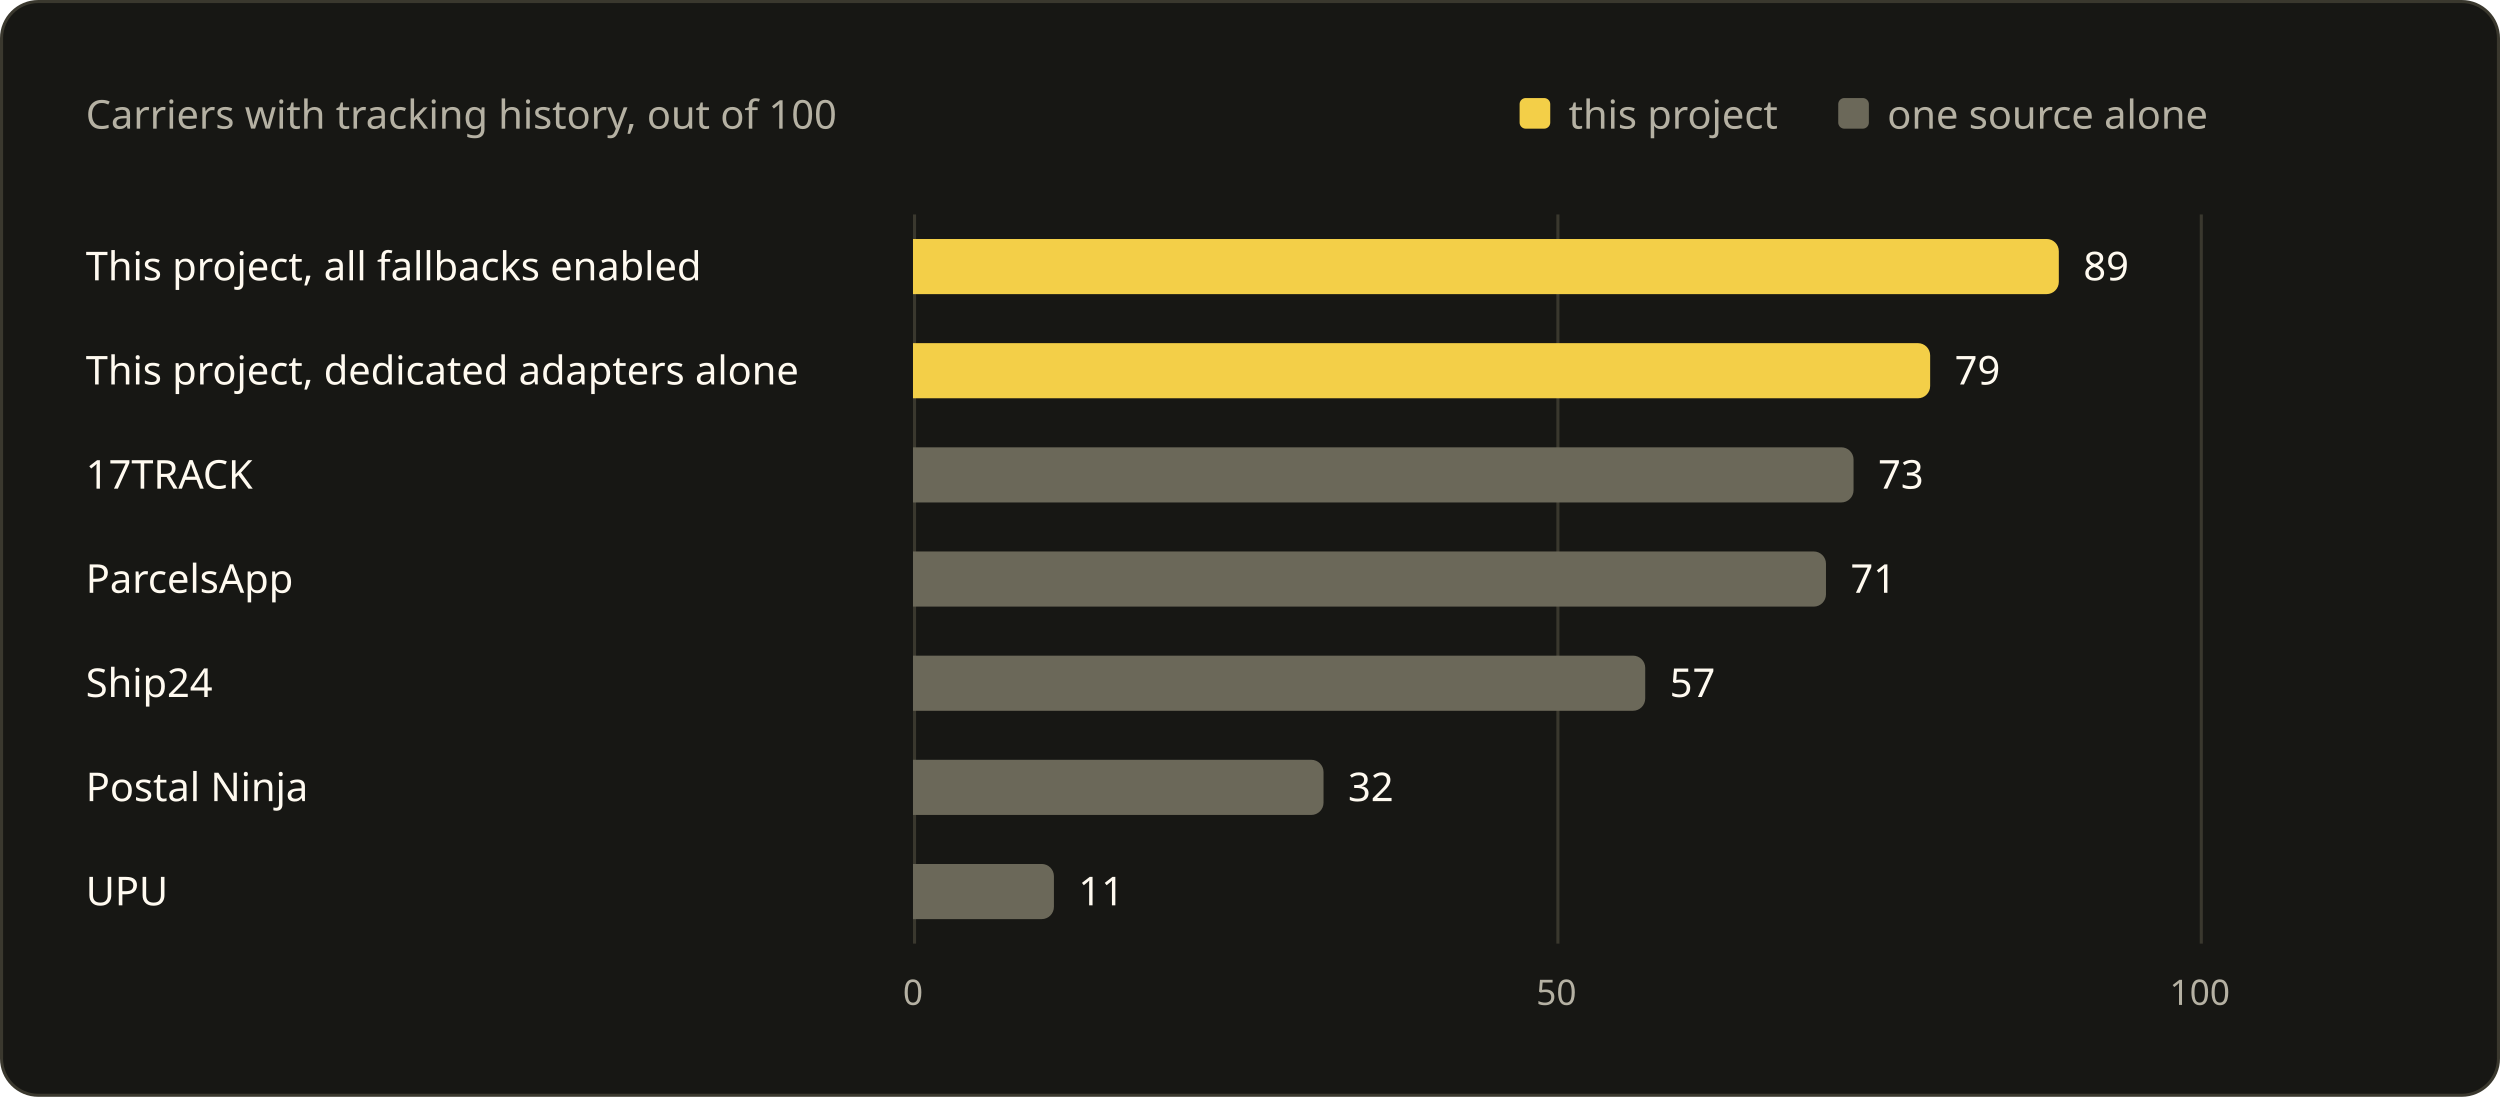
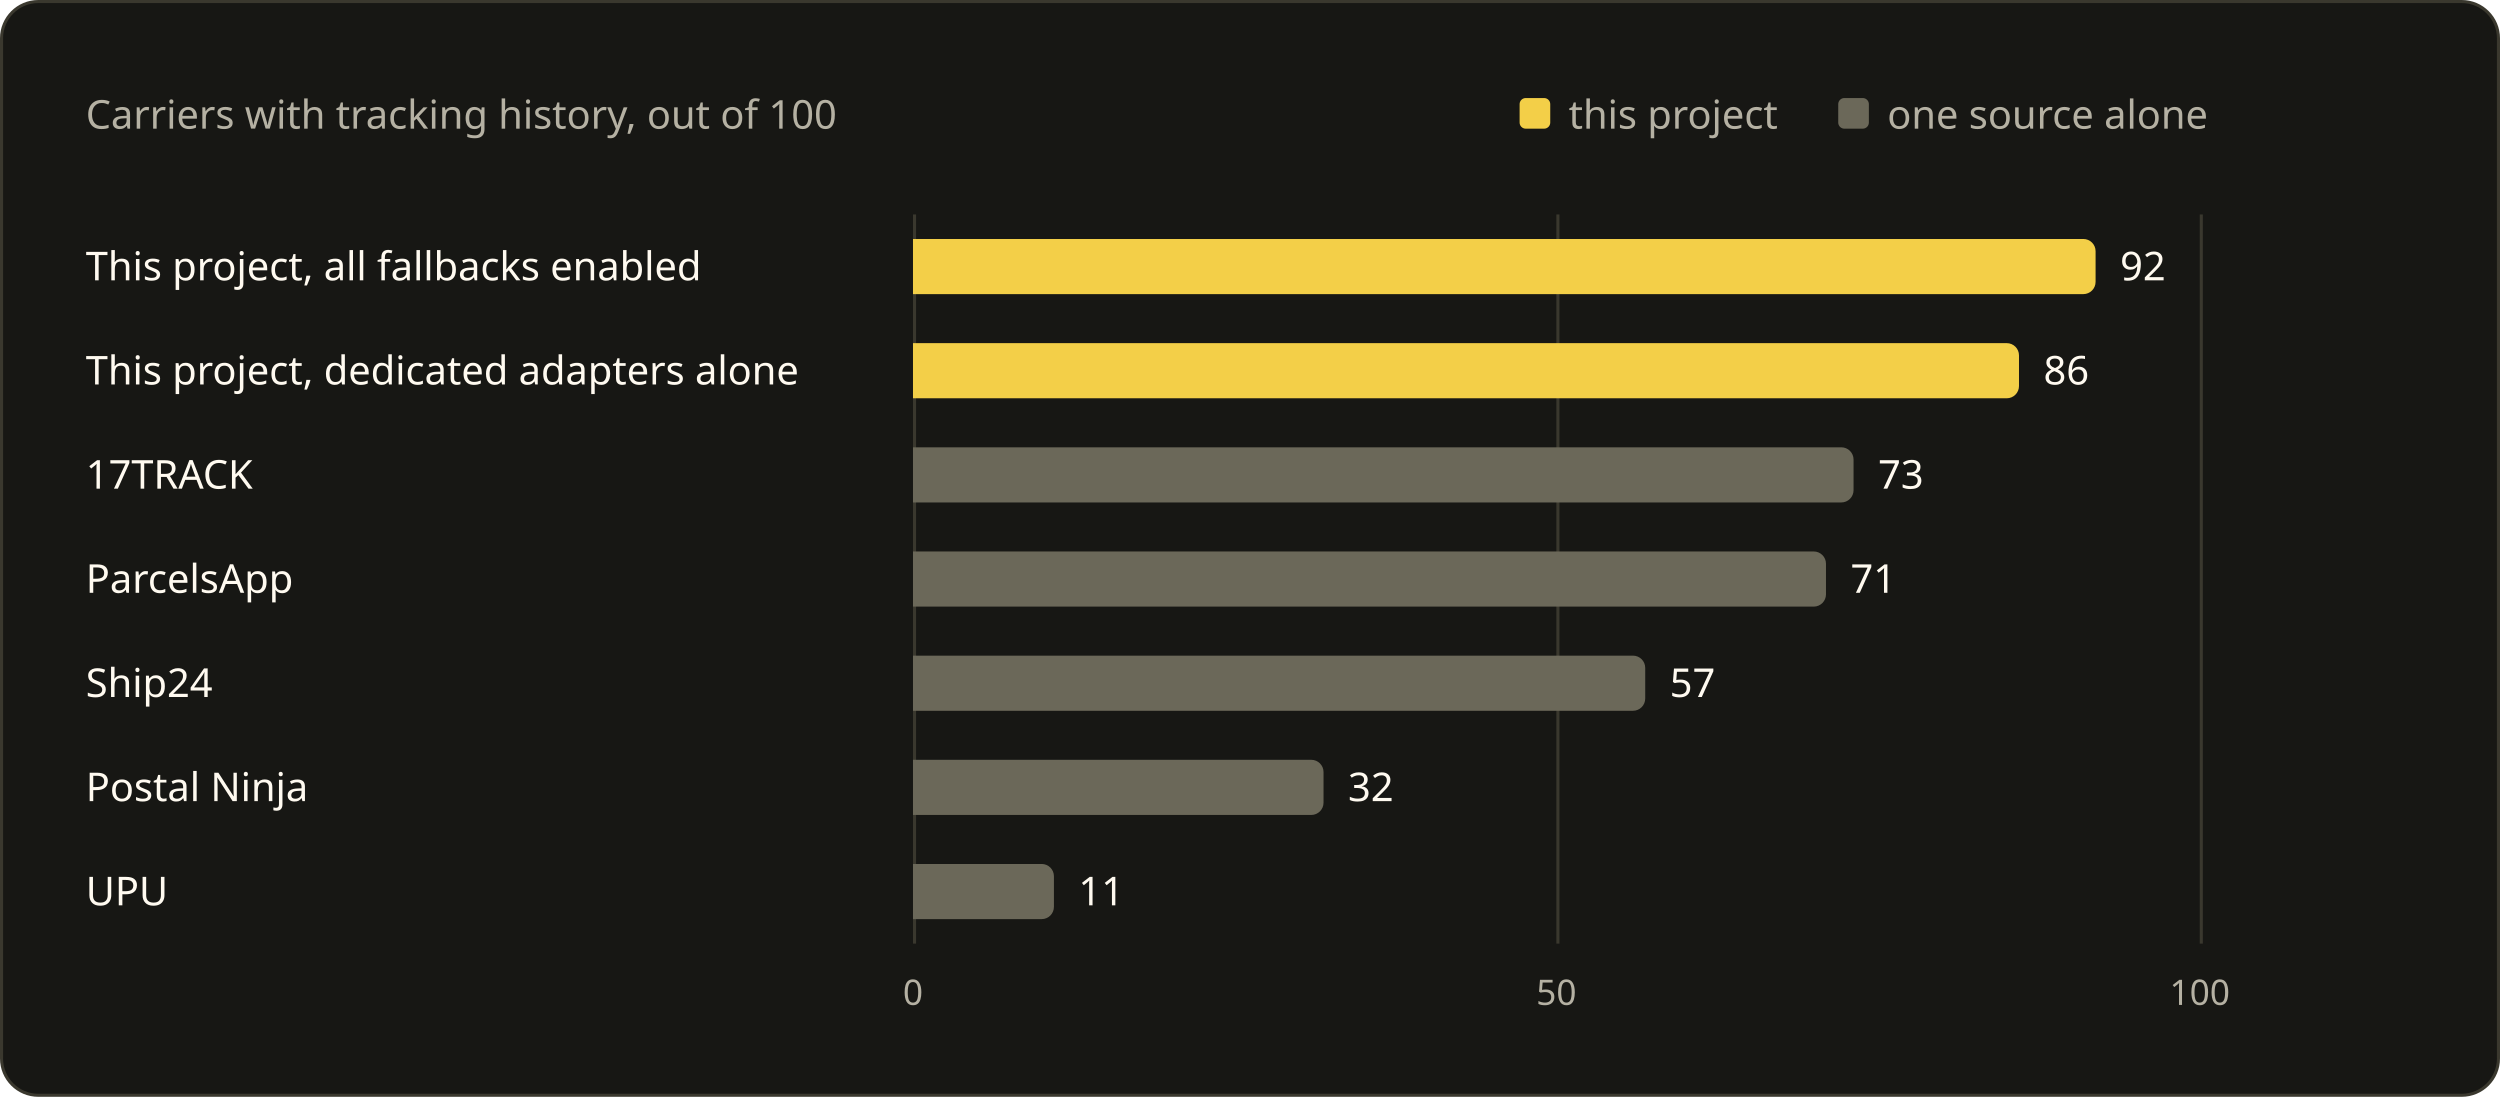
<svg xmlns="http://www.w3.org/2000/svg" viewBox="0 0 816 358" role="img" aria-label="Carriers with tracking history, by source">
  <style>text { font: 13px -apple-system, BlinkMacSystemFont, 'Segoe UI', 'Noto Sans', Helvetica, Arial, sans-serif; }</style>
  <rect x=".5" y=".5" width="815" height="357" rx="12" fill="#171714" stroke="#3a382e" />
  <g transform="translate(28 26)">
    <text x="0" y="16" fill="#b5b1a3">Carriers with tracking history, out of 100</text>
    <rect x="468" y="6" width="10" height="10" rx="2" fill="#f3cf48" />
    <text x="484" y="16" fill="#b5b1a3">this project</text>
    <rect x="572" y="6" width="10" height="10" rx="2" fill="#6b6859" />
    <text x="588" y="16" fill="#b5b1a3">one source alone</text>
    <path d="M270.5 44V282" stroke="#3a382e" />
    <path d="M480.5 44V282" stroke="#3a382e" />
    <path d="M690.5 44V282" stroke="#3a382e" />
    <text x="0" y="65.5" fill="#fffaf0" font-weight="600">This project, all fallbacks enabled</text>
-     <path d="M270 52h370a4 4 0 0 1 4 4v10a4 4 0 0 1-4 4h-370z" fill="#f3cf48" />
-     <text x="652" y="65.5" fill="#fffaf0" font-weight="600">89</text>
+     <path d="M270 52h382a4 4 0 0 1 4 4v10a4 4 0 0 1-4 4h-382z" fill="#f3cf48" />
+     <text x="664" y="65.5" fill="#fffaf0" font-weight="600">92</text>
    <text x="0" y="99.5" fill="#fffaf0" font-weight="600">This project, dedicated adapters alone</text>
-     <path d="M270 86h328a4 4 0 0 1 4 4v10a4 4 0 0 1-4 4h-328z" fill="#f3cf48" />
-     <text x="610" y="99.5" fill="#fffaf0" font-weight="600">79</text>
+     <path d="M270 86h357a4 4 0 0 1 4 4v10a4 4 0 0 1-4 4h-357z" fill="#f3cf48" />
+     <text x="639" y="99.5" fill="#fffaf0" font-weight="600">86</text>
    <text x="0" y="133.5" fill="#fffaf0">17TRACK</text>
    <path d="M270 120h303a4 4 0 0 1 4 4v10a4 4 0 0 1-4 4h-303z" fill="#6b6859" />
    <text x="585" y="133.5" fill="#fffaf0">73</text>
    <text x="0" y="167.5" fill="#fffaf0">ParcelsApp</text>
    <path d="M270 154h294a4 4 0 0 1 4 4v10a4 4 0 0 1-4 4h-294z" fill="#6b6859" />
    <text x="576" y="167.5" fill="#fffaf0">71</text>
    <text x="0" y="201.5" fill="#fffaf0">Ship24</text>
    <path d="M270 188h235a4 4 0 0 1 4 4v10a4 4 0 0 1-4 4h-235z" fill="#6b6859" />
    <text x="517" y="201.5" fill="#fffaf0">57</text>
    <text x="0" y="235.5" fill="#fffaf0">Postal Ninja</text>
    <path d="M270 222h130a4 4 0 0 1 4 4v10a4 4 0 0 1-4 4h-130z" fill="#6b6859" />
    <text x="412" y="235.5" fill="#fffaf0">32</text>
    <text x="0" y="269.5" fill="#fffaf0">UPU</text>
    <path d="M270 256h42a4 4 0 0 1 4 4v10a4 4 0 0 1-4 4h-42z" fill="#6b6859" />
    <text x="324" y="269.5" fill="#fffaf0">11</text>
    <text x="270" y="302" fill="#b5b1a3" text-anchor="middle" style="font-size: 11.5px">0</text>
    <text x="480" y="302" fill="#b5b1a3" text-anchor="middle" style="font-size: 11.5px">50</text>
    <text x="690" y="302" fill="#b5b1a3" text-anchor="middle" style="font-size: 11.5px">100</text>
  </g>
</svg>
